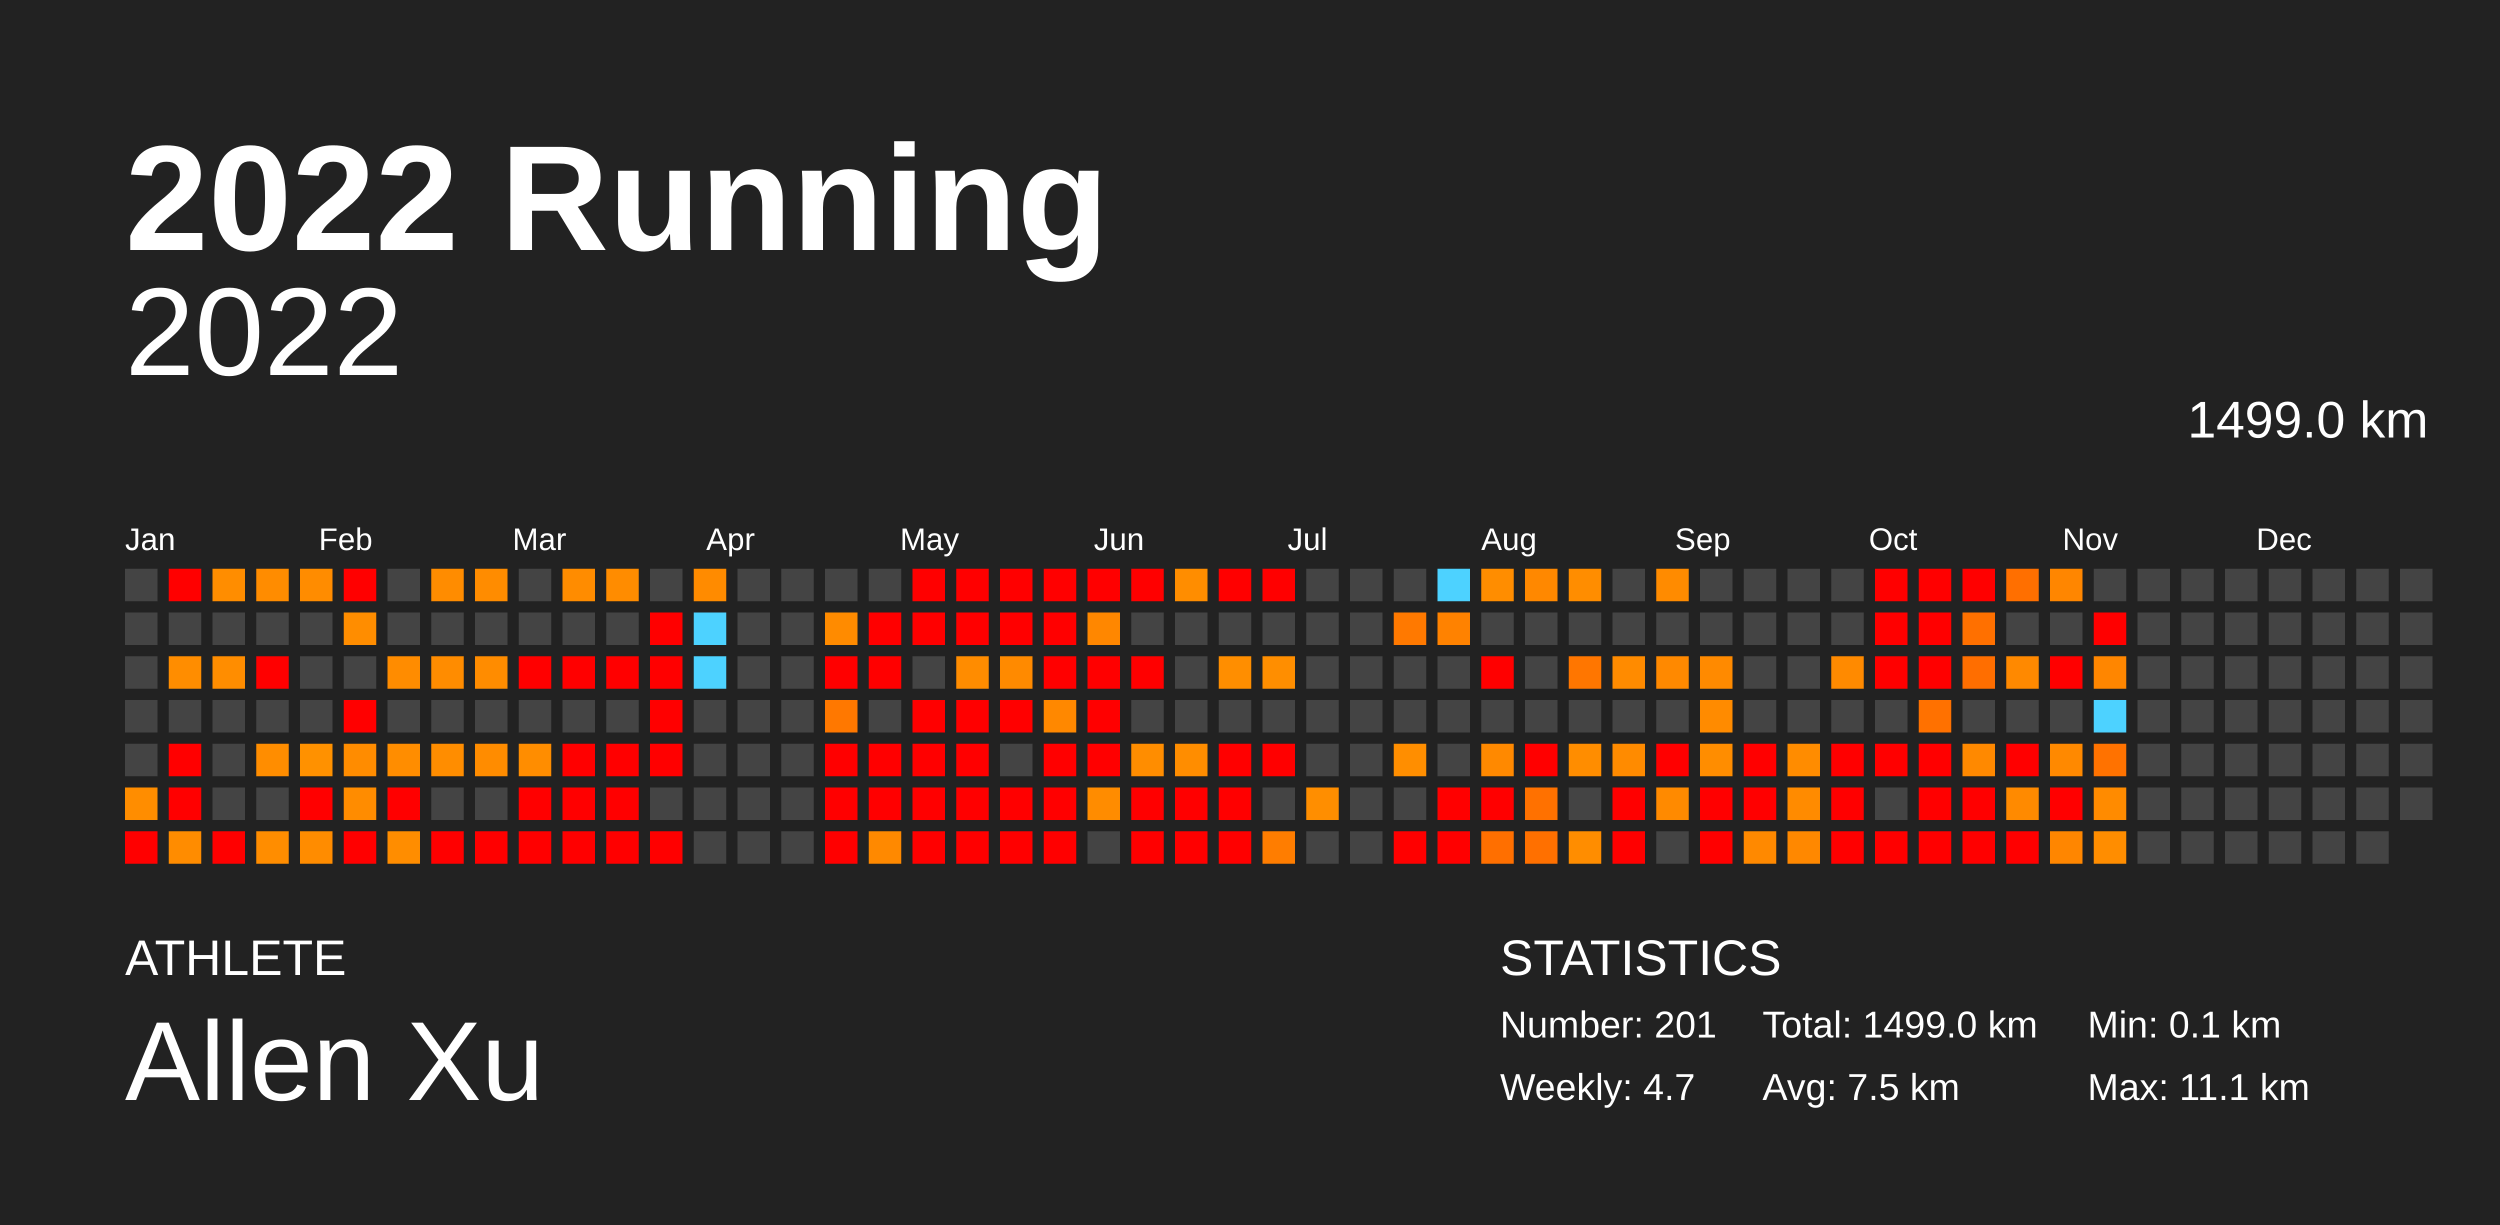
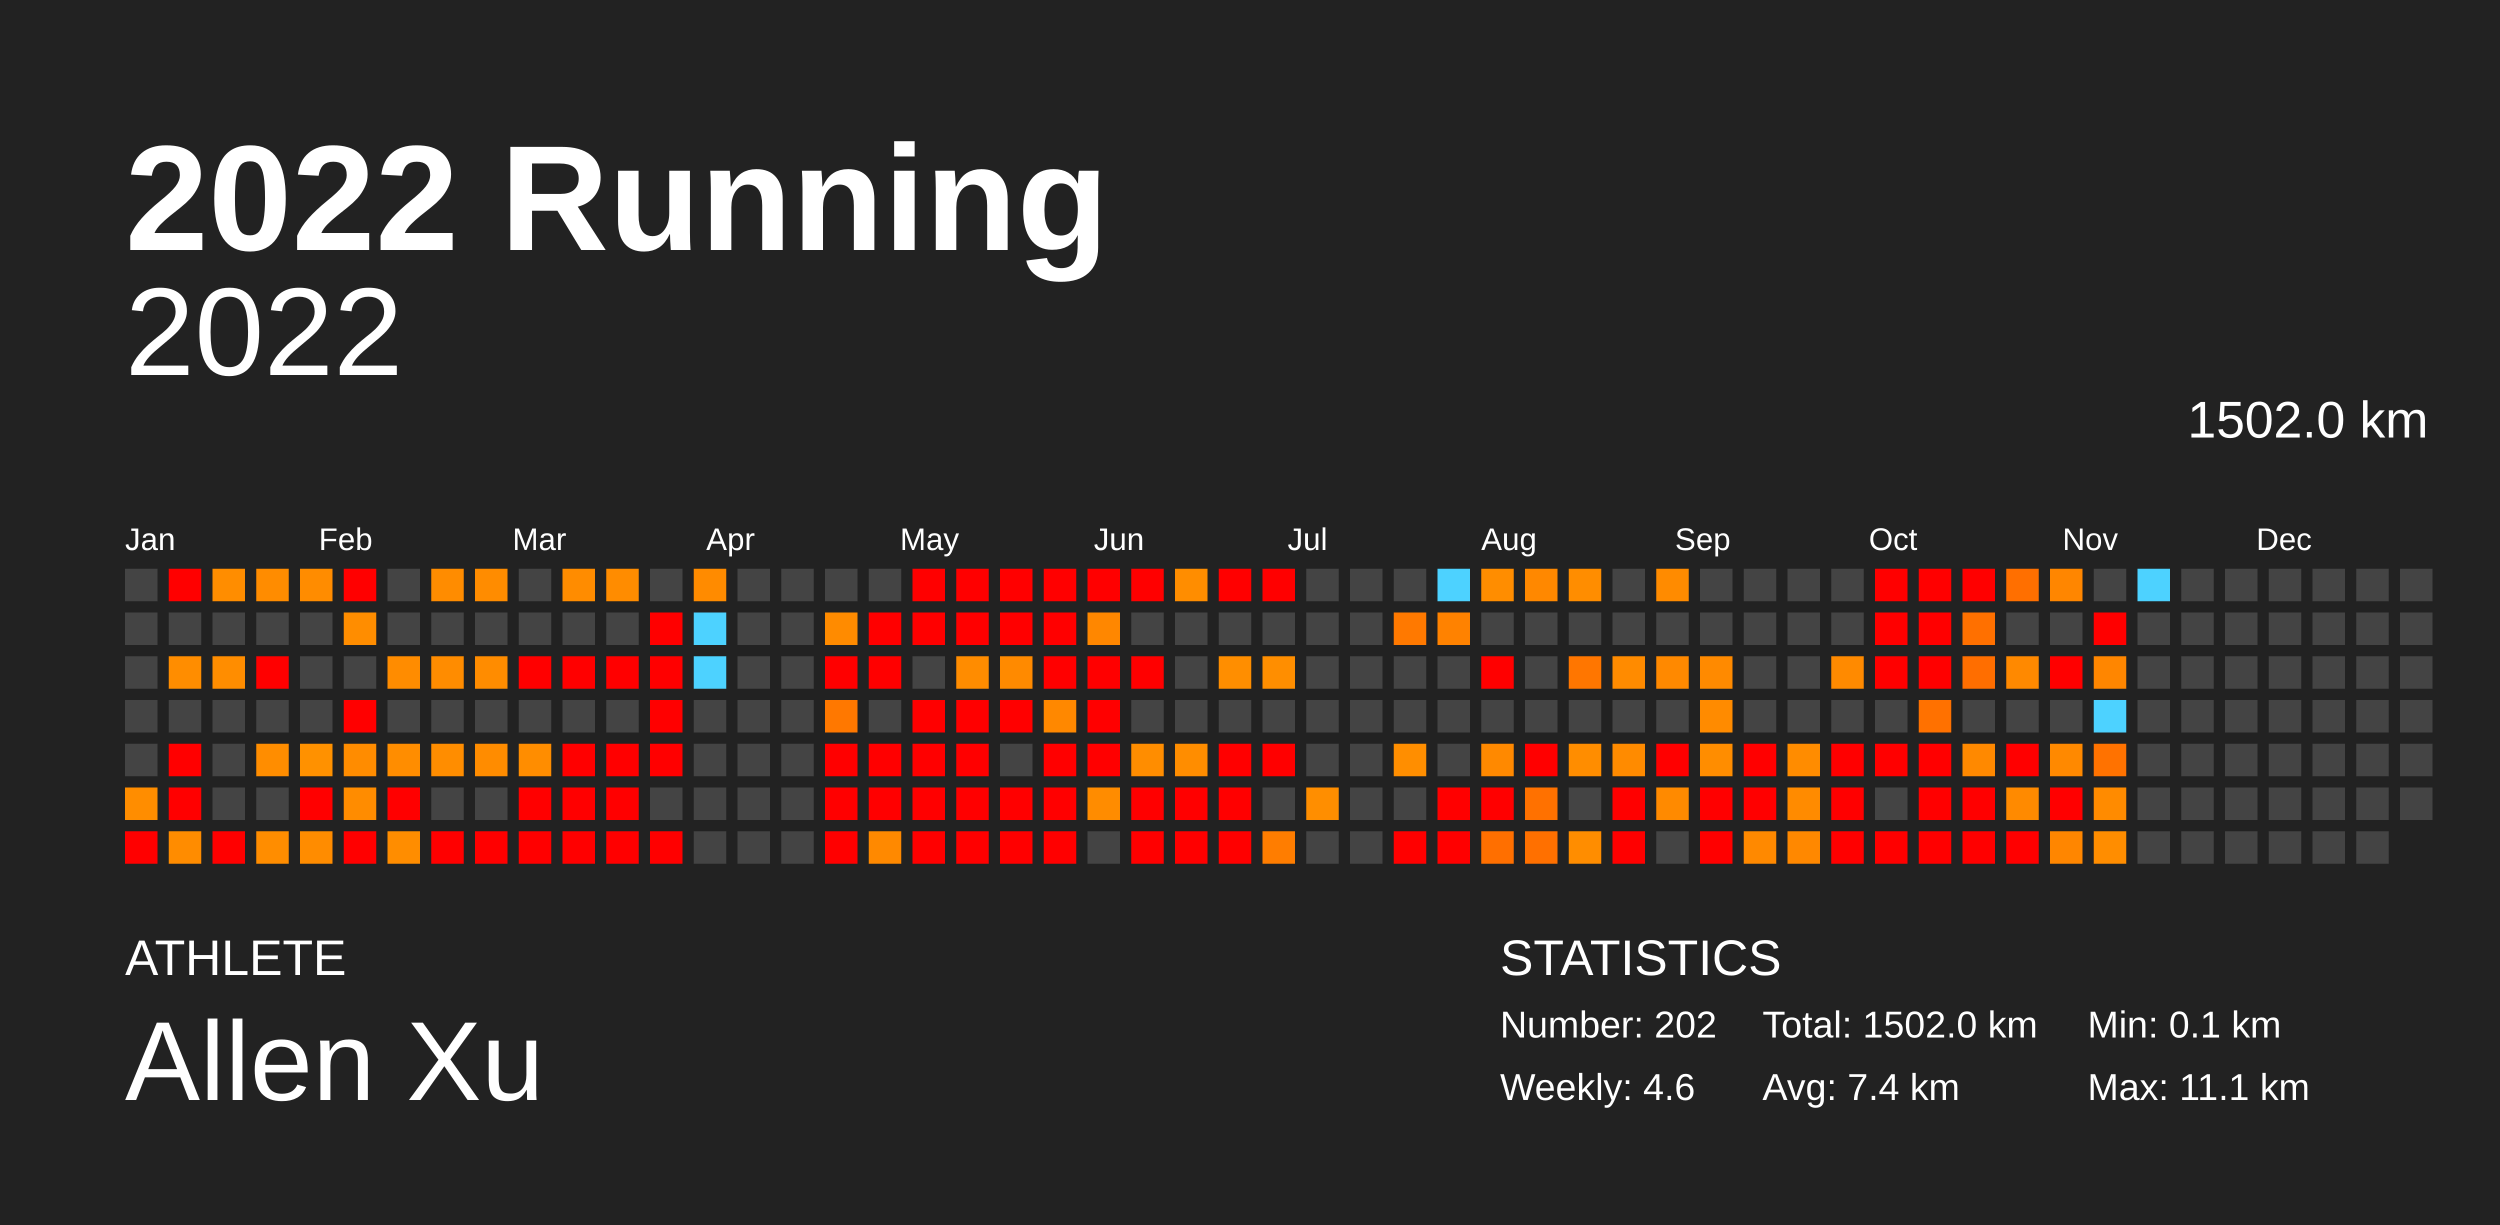
<svg xmlns="http://www.w3.org/2000/svg" baseProfile="full" height="98mm" version="1.1" viewBox="0,0,200,98" width="200mm">
  <defs />
  <rect fill="#222222" height="98" width="200" x="0" y="0" />
  <text fill="#FFFFFF" style="font-size:12px; font-family:Arial; font-weight:bold;" x="10" y="20">2022 Running</text>
  <text fill="#FFFFFF" style="font-size:4px; font-family:Arial" x="10" y="78">ATHLETE</text>
  <text fill="#FFFFFF" style="font-size:9px; font-family:Arial" x="10" y="88">Allen Xu</text>
  <text fill="#FFFFFF" style="font-size:4px; font-family:Arial" x="120" y="78">STATISTICS</text>
-   <text fill="#FFFFFF" style="font-size:3px; font-family:Arial" x="120" y="83">Number: 201</text>
-   <text fill="#FFFFFF" style="font-size:3px; font-family:Arial" x="120" y="88">Weekly: 4.7</text>
-   <text fill="#FFFFFF" style="font-size:3px; font-family:Arial" x="141" y="83">Total: 1499.0 km</text>
-   <text fill="#FFFFFF" style="font-size:3px; font-family:Arial" x="141" y="88">Avg: 7.5 km</text>
+   <text fill="#FFFFFF" style="font-size:3px; font-family:Arial" x="120" y="83">Number: 202</text>
+   <text fill="#FFFFFF" style="font-size:3px; font-family:Arial" x="120" y="88">Weekly: 4.6</text>
+   <text fill="#FFFFFF" style="font-size:3px; font-family:Arial" x="141" y="83">Total: 1502.0 km</text>
+   <text fill="#FFFFFF" style="font-size:3px; font-family:Arial" x="141" y="88">Avg: 7.4 km</text>
  <text fill="#FFFFFF" style="font-size:3px; font-family:Arial" x="167" y="83">Min: 0.1 km</text>
  <text fill="#FFFFFF" style="font-size:3px; font-family:Arial" x="167" y="88">Max: 11.1 km</text>
  <text alignment-baseline="hanging" fill="#FFFFFF" style="font-size:10.0px; font-family:Arial;" x="10" y="30">2022</text>
-   <text alignment-baseline="hanging" fill="#FFFFFF" style="font-size:4.125px; font-family:Arial;" x="175" y="35">1499.0 km</text>
+   <text alignment-baseline="hanging" fill="#FFFFFF" style="font-size:4.125px; font-family:Arial;" x="175" y="35">1502.0 km</text>
  <text fill="#FFFFFF" style="font-size:2.5px; font-family:Arial" x="10.0" y="44">Jan</text>
  <text fill="#FFFFFF" style="font-size:2.5px; font-family:Arial" x="25.5" y="44">Feb</text>
  <text fill="#FFFFFF" style="font-size:2.5px; font-family:Arial" x="41.0" y="44">Mar</text>
  <text fill="#FFFFFF" style="font-size:2.5px; font-family:Arial" x="56.5" y="44">Apr</text>
  <text fill="#FFFFFF" style="font-size:2.5px; font-family:Arial" x="72.0" y="44">May</text>
  <text fill="#FFFFFF" style="font-size:2.5px; font-family:Arial" x="87.5" y="44">Jun</text>
  <text fill="#FFFFFF" style="font-size:2.5px; font-family:Arial" x="103.0" y="44">Jul</text>
  <text fill="#FFFFFF" style="font-size:2.5px; font-family:Arial" x="118.5" y="44">Aug</text>
  <text fill="#FFFFFF" style="font-size:2.5px; font-family:Arial" x="134.0" y="44">Sep</text>
  <text fill="#FFFFFF" style="font-size:2.5px; font-family:Arial" x="149.5" y="44">Oct</text>
  <text fill="#FFFFFF" style="font-size:2.5px; font-family:Arial" x="165.0" y="44">Nov</text>
  <text fill="#FFFFFF" style="font-size:2.5px; font-family:Arial" x="180.5" y="44">Dec</text>
  <rect fill="#444444" height="2.6" width="2.6" x="10.0" y="45.5" />
  <rect fill="#444444" height="2.6" width="2.6" x="10.0" y="49.0" />
  <rect fill="#444444" height="2.6" width="2.6" x="10.0" y="52.5" />
  <rect fill="#444444" height="2.6" width="2.6" x="10.0" y="56.0" />
  <rect fill="#444444" height="2.6" width="2.6" x="10.0" y="59.5" />
  <rect fill="#ff8d00" height="2.6" width="2.6" x="10.0" y="63.0" />
  <rect fill="red" height="2.6" width="2.6" x="10.0" y="66.5" />
  <rect fill="red" height="2.6" width="2.6" x="13.5" y="45.5" />
  <rect fill="#444444" height="2.6" width="2.6" x="13.5" y="49.0" />
  <rect fill="#ff8d00" height="2.6" width="2.6" x="13.5" y="52.5" />
  <rect fill="#444444" height="2.6" width="2.6" x="13.5" y="56.0" />
  <rect fill="red" height="2.6" width="2.6" x="13.5" y="59.5" />
  <rect fill="red" height="2.6" width="2.6" x="13.5" y="63.0" />
  <rect fill="#ff8c00" height="2.6" width="2.6" x="13.5" y="66.5" />
  <rect fill="#ff8d00" height="2.6" width="2.6" x="17.0" y="45.5" />
  <rect fill="#444444" height="2.6" width="2.6" x="17.0" y="49.0" />
  <rect fill="#ff8d00" height="2.6" width="2.6" x="17.0" y="52.5" />
  <rect fill="#444444" height="2.6" width="2.6" x="17.0" y="56.0" />
  <rect fill="#444444" height="2.6" width="2.6" x="17.0" y="59.5" />
  <rect fill="#444444" height="2.6" width="2.6" x="17.0" y="63.0" />
  <rect fill="red" height="2.6" width="2.6" x="17.0" y="66.5" />
  <rect fill="#ff8c00" height="2.6" width="2.6" x="20.5" y="45.5" />
  <rect fill="#444444" height="2.6" width="2.6" x="20.5" y="49.0" />
  <rect fill="red" height="2.6" width="2.6" x="20.5" y="52.5" />
  <rect fill="#444444" height="2.6" width="2.6" x="20.5" y="56.0" />
  <rect fill="#ff8d00" height="2.6" width="2.6" x="20.5" y="59.5" />
  <rect fill="#444444" height="2.6" width="2.6" x="20.5" y="63.0" />
  <rect fill="#ff8d00" height="2.6" width="2.6" x="20.5" y="66.5" />
  <rect fill="#ff8c00" height="2.6" width="2.6" x="24.0" y="45.5" />
  <rect fill="#444444" height="2.6" width="2.6" x="24.0" y="49.0" />
  <rect fill="#444444" height="2.6" width="2.6" x="24.0" y="52.5" />
  <rect fill="#444444" height="2.6" width="2.6" x="24.0" y="56.0" />
  <rect fill="#ff9100" height="2.6" width="2.6" x="24.0" y="59.5" />
  <rect fill="red" height="2.6" width="2.6" x="24.0" y="63.0" />
  <rect fill="#ff8c00" height="2.6" width="2.6" x="24.0" y="66.5" />
  <rect fill="red" height="2.6" width="2.6" x="27.5" y="45.5" />
  <rect fill="#ff8d00" height="2.6" width="2.6" x="27.5" y="49.0" />
  <rect fill="#444444" height="2.6" width="2.6" x="27.5" y="52.5" />
  <rect fill="red" height="2.6" width="2.6" x="27.5" y="56.0" />
  <rect fill="#ff8c00" height="2.6" width="2.6" x="27.5" y="59.5" />
  <rect fill="#ff8c00" height="2.6" width="2.6" x="27.5" y="63.0" />
  <rect fill="red" height="2.6" width="2.6" x="27.5" y="66.5" />
  <rect fill="#444444" height="2.6" width="2.6" x="31.0" y="45.5" />
  <rect fill="#444444" height="2.6" width="2.6" x="31.0" y="49.0" />
  <rect fill="#ff8c00" height="2.6" width="2.6" x="31.0" y="52.5" />
  <rect fill="#444444" height="2.6" width="2.6" x="31.0" y="56.0" />
  <rect fill="#ff8d00" height="2.6" width="2.6" x="31.0" y="59.5" />
  <rect fill="red" height="2.6" width="2.6" x="31.0" y="63.0" />
  <rect fill="#ff8d00" height="2.6" width="2.6" x="31.0" y="66.5" />
  <rect fill="#ff8c00" height="2.6" width="2.6" x="34.5" y="45.5" />
  <rect fill="#444444" height="2.6" width="2.6" x="34.5" y="49.0" />
  <rect fill="#ff8c00" height="2.6" width="2.6" x="34.5" y="52.5" />
  <rect fill="#444444" height="2.6" width="2.6" x="34.5" y="56.0" />
  <rect fill="#ff8d00" height="2.6" width="2.6" x="34.5" y="59.5" />
  <rect fill="#444444" height="2.6" width="2.6" x="34.5" y="63.0" />
  <rect fill="red" height="2.6" width="2.6" x="34.5" y="66.5" />
  <rect fill="#ff8c00" height="2.6" width="2.6" x="38.0" y="45.5" />
  <rect fill="#444444" height="2.6" width="2.6" x="38.0" y="49.0" />
  <rect fill="#ff8c00" height="2.6" width="2.6" x="38.0" y="52.5" />
  <rect fill="#444444" height="2.6" width="2.6" x="38.0" y="56.0" />
  <rect fill="#ff8c00" height="2.6" width="2.6" x="38.0" y="59.5" />
  <rect fill="#444444" height="2.6" width="2.6" x="38.0" y="63.0" />
  <rect fill="red" height="2.6" width="2.6" x="38.0" y="66.5" />
  <rect fill="#444444" height="2.6" width="2.6" x="41.5" y="45.5" />
  <rect fill="#444444" height="2.6" width="2.6" x="41.5" y="49.0" />
  <rect fill="red" height="2.6" width="2.6" x="41.5" y="52.5" />
  <rect fill="#444444" height="2.6" width="2.6" x="41.5" y="56.0" />
  <rect fill="#ff8d00" height="2.6" width="2.6" x="41.5" y="59.5" />
  <rect fill="red" height="2.6" width="2.6" x="41.5" y="63.0" />
  <rect fill="red" height="2.6" width="2.6" x="41.5" y="66.5" />
  <rect fill="#ff8c00" height="2.6" width="2.6" x="45.0" y="45.5" />
  <rect fill="#444444" height="2.6" width="2.6" x="45.0" y="49.0" />
  <rect fill="red" height="2.6" width="2.6" x="45.0" y="52.5" />
  <rect fill="#444444" height="2.6" width="2.6" x="45.0" y="56.0" />
  <rect fill="red" height="2.6" width="2.6" x="45.0" y="59.5" />
  <rect fill="red" height="2.6" width="2.6" x="45.0" y="63.0" />
  <rect fill="red" height="2.6" width="2.6" x="45.0" y="66.5" />
  <rect fill="#ff8c00" height="2.6" width="2.6" x="48.5" y="45.5" />
  <rect fill="#444444" height="2.6" width="2.6" x="48.5" y="49.0" />
  <rect fill="red" height="2.6" width="2.6" x="48.5" y="52.5" />
  <rect fill="#444444" height="2.6" width="2.6" x="48.5" y="56.0" />
  <rect fill="red" height="2.6" width="2.6" x="48.5" y="59.5" />
  <rect fill="red" height="2.6" width="2.6" x="48.5" y="63.0" />
  <rect fill="red" height="2.6" width="2.6" x="48.5" y="66.5" />
  <rect fill="#444444" height="2.6" width="2.6" x="52.0" y="45.5" />
  <rect fill="red" height="2.6" width="2.6" x="52.0" y="49.0" />
  <rect fill="red" height="2.6" width="2.6" x="52.0" y="52.5" />
  <rect fill="red" height="2.6" width="2.6" x="52.0" y="56.0" />
  <rect fill="red" height="2.6" width="2.6" x="52.0" y="59.5" />
  <rect fill="#444444" height="2.6" width="2.6" x="52.0" y="63.0" />
  <rect fill="red" height="2.6" width="2.6" x="52.0" y="66.5" />
  <rect fill="#ff8b00" height="2.6" width="2.6" x="55.5" y="45.5" />
  <rect fill="#4dd2ff" height="2.6" width="2.6" x="55.5" y="49.0" />
  <rect fill="#4dd2ff" height="2.6" width="2.6" x="55.5" y="52.5" />
  <rect fill="#444444" height="2.6" width="2.6" x="55.5" y="56.0" />
  <rect fill="#444444" height="2.6" width="2.6" x="55.5" y="59.5" />
  <rect fill="#444444" height="2.6" width="2.6" x="55.5" y="63.0" />
  <rect fill="#444444" height="2.6" width="2.6" x="55.5" y="66.5" />
  <rect fill="#444444" height="2.6" width="2.6" x="59.0" y="45.5" />
  <rect fill="#444444" height="2.6" width="2.6" x="59.0" y="49.0" />
  <rect fill="#444444" height="2.6" width="2.6" x="59.0" y="52.5" />
  <rect fill="#444444" height="2.6" width="2.6" x="59.0" y="56.0" />
  <rect fill="#444444" height="2.6" width="2.6" x="59.0" y="59.5" />
  <rect fill="#444444" height="2.6" width="2.6" x="59.0" y="63.0" />
  <rect fill="#444444" height="2.6" width="2.6" x="59.0" y="66.5" />
  <rect fill="#444444" height="2.6" width="2.6" x="62.5" y="45.5" />
  <rect fill="#444444" height="2.6" width="2.6" x="62.5" y="49.0" />
  <rect fill="#444444" height="2.6" width="2.6" x="62.5" y="52.5" />
  <rect fill="#444444" height="2.6" width="2.6" x="62.5" y="56.0" />
  <rect fill="#444444" height="2.6" width="2.6" x="62.5" y="59.5" />
  <rect fill="#444444" height="2.6" width="2.6" x="62.5" y="63.0" />
  <rect fill="#444444" height="2.6" width="2.6" x="62.5" y="66.5" />
  <rect fill="#444444" height="2.6" width="2.6" x="66.0" y="45.5" />
  <rect fill="#ff8b00" height="2.6" width="2.6" x="66.0" y="49.0" />
  <rect fill="red" height="2.6" width="2.6" x="66.0" y="52.5" />
  <rect fill="#ff7800" height="2.6" width="2.6" x="66.0" y="56.0" />
  <rect fill="red" height="2.6" width="2.6" x="66.0" y="59.5" />
  <rect fill="red" height="2.6" width="2.6" x="66.0" y="63.0" />
  <rect fill="red" height="2.6" width="2.6" x="66.0" y="66.5" />
  <rect fill="#444444" height="2.6" width="2.6" x="69.5" y="45.5" />
  <rect fill="red" height="2.6" width="2.6" x="69.5" y="49.0" />
  <rect fill="red" height="2.6" width="2.6" x="69.5" y="52.5" />
  <rect fill="#444444" height="2.6" width="2.6" x="69.5" y="56.0" />
  <rect fill="red" height="2.6" width="2.6" x="69.5" y="59.5" />
  <rect fill="red" height="2.6" width="2.6" x="69.5" y="63.0" />
  <rect fill="#ff8900" height="2.6" width="2.6" x="69.5" y="66.5" />
  <rect fill="red" height="2.6" width="2.6" x="73.0" y="45.5" />
  <rect fill="red" height="2.6" width="2.6" x="73.0" y="49.0" />
  <rect fill="#444444" height="2.6" width="2.6" x="73.0" y="52.5" />
  <rect fill="red" height="2.6" width="2.6" x="73.0" y="56.0" />
  <rect fill="red" height="2.6" width="2.6" x="73.0" y="59.5" />
  <rect fill="red" height="2.6" width="2.6" x="73.0" y="63.0" />
  <rect fill="red" height="2.6" width="2.6" x="73.0" y="66.5" />
  <rect fill="red" height="2.6" width="2.6" x="76.5" y="45.5" />
  <rect fill="red" height="2.6" width="2.6" x="76.5" y="49.0" />
  <rect fill="#ff8c00" height="2.6" width="2.6" x="76.5" y="52.5" />
  <rect fill="red" height="2.6" width="2.6" x="76.5" y="56.0" />
  <rect fill="red" height="2.6" width="2.6" x="76.5" y="59.5" />
  <rect fill="red" height="2.6" width="2.6" x="76.5" y="63.0" />
  <rect fill="red" height="2.6" width="2.6" x="76.5" y="66.5" />
  <rect fill="red" height="2.6" width="2.6" x="80.0" y="45.5" />
  <rect fill="red" height="2.6" width="2.6" x="80.0" y="49.0" />
  <rect fill="#ff8a00" height="2.6" width="2.6" x="80.0" y="52.5" />
  <rect fill="red" height="2.6" width="2.6" x="80.0" y="56.0" />
  <rect fill="#444444" height="2.6" width="2.6" x="80.0" y="59.5" />
  <rect fill="red" height="2.6" width="2.6" x="80.0" y="63.0" />
  <rect fill="red" height="2.6" width="2.6" x="80.0" y="66.5" />
  <rect fill="red" height="2.6" width="2.6" x="83.5" y="45.5" />
  <rect fill="red" height="2.6" width="2.6" x="83.5" y="49.0" />
  <rect fill="red" height="2.6" width="2.6" x="83.5" y="52.5" />
  <rect fill="#ff8800" height="2.6" width="2.6" x="83.5" y="56.0" />
  <rect fill="red" height="2.6" width="2.6" x="83.5" y="59.5" />
  <rect fill="red" height="2.6" width="2.6" x="83.5" y="63.0" />
  <rect fill="red" height="2.6" width="2.6" x="83.5" y="66.5" />
  <rect fill="red" height="2.6" width="2.6" x="87.0" y="45.5" />
  <rect fill="#ff8700" height="2.6" width="2.6" x="87.0" y="49.0" />
  <rect fill="red" height="2.6" width="2.6" x="87.0" y="52.5" />
  <rect fill="red" height="2.6" width="2.6" x="87.0" y="56.0" />
  <rect fill="red" height="2.6" width="2.6" x="87.0" y="59.5" />
  <rect fill="#ff8c00" height="2.6" width="2.6" x="87.0" y="63.0" />
  <rect fill="#444444" height="2.6" width="2.6" x="87.0" y="66.5" />
  <rect fill="red" height="2.6" width="2.6" x="90.5" y="45.5" />
  <rect fill="#444444" height="2.6" width="2.6" x="90.5" y="49.0" />
  <rect fill="red" height="2.6" width="2.6" x="90.5" y="52.5" />
  <rect fill="#444444" height="2.6" width="2.6" x="90.5" y="56.0" />
  <rect fill="#ff8d00" height="2.6" width="2.6" x="90.5" y="59.5" />
  <rect fill="red" height="2.6" width="2.6" x="90.5" y="63.0" />
  <rect fill="red" height="2.6" width="2.6" x="90.5" y="66.5" />
  <rect fill="#ff8d00" height="2.6" width="2.6" x="94.0" y="45.5" />
  <rect fill="#444444" height="2.6" width="2.6" x="94.0" y="49.0" />
  <rect fill="#444444" height="2.6" width="2.6" x="94.0" y="52.5" />
  <rect fill="#444444" height="2.6" width="2.6" x="94.0" y="56.0" />
  <rect fill="#ff8d00" height="2.6" width="2.6" x="94.0" y="59.5" />
  <rect fill="red" height="2.6" width="2.6" x="94.0" y="63.0" />
  <rect fill="red" height="2.6" width="2.6" x="94.0" y="66.5" />
  <rect fill="red" height="2.6" width="2.6" x="97.5" y="45.5" />
  <rect fill="#444444" height="2.6" width="2.6" x="97.5" y="49.0" />
  <rect fill="#ff8e00" height="2.6" width="2.6" x="97.5" y="52.5" />
  <rect fill="#444444" height="2.6" width="2.6" x="97.5" y="56.0" />
  <rect fill="red" height="2.6" width="2.6" x="97.5" y="59.5" />
  <rect fill="red" height="2.6" width="2.6" x="97.5" y="63.0" />
  <rect fill="red" height="2.6" width="2.6" x="97.5" y="66.5" />
  <rect fill="red" height="2.6" width="2.6" x="101.0" y="45.5" />
  <rect fill="#444444" height="2.6" width="2.6" x="101.0" y="49.0" />
  <rect fill="#ff8e00" height="2.6" width="2.6" x="101.0" y="52.5" />
  <rect fill="#444444" height="2.6" width="2.6" x="101.0" y="56.0" />
  <rect fill="red" height="2.6" width="2.6" x="101.0" y="59.5" />
  <rect fill="#444444" height="2.6" width="2.6" x="101.0" y="63.0" />
  <rect fill="#ff7d00" height="2.6" width="2.6" x="101.0" y="66.5" />
  <rect fill="#444444" height="2.6" width="2.6" x="104.5" y="45.5" />
  <rect fill="#444444" height="2.6" width="2.6" x="104.5" y="49.0" />
  <rect fill="#444444" height="2.6" width="2.6" x="104.5" y="52.5" />
  <rect fill="#444444" height="2.6" width="2.6" x="104.5" y="56.0" />
  <rect fill="#444444" height="2.6" width="2.6" x="104.5" y="59.5" />
  <rect fill="#ff8e00" height="2.6" width="2.6" x="104.5" y="63.0" />
  <rect fill="#444444" height="2.6" width="2.6" x="104.5" y="66.5" />
  <rect fill="#444444" height="2.6" width="2.6" x="108.0" y="45.5" />
  <rect fill="#444444" height="2.6" width="2.6" x="108.0" y="49.0" />
  <rect fill="#444444" height="2.6" width="2.6" x="108.0" y="52.5" />
  <rect fill="#444444" height="2.6" width="2.6" x="108.0" y="56.0" />
  <rect fill="#444444" height="2.6" width="2.6" x="108.0" y="59.5" />
  <rect fill="#444444" height="2.6" width="2.6" x="108.0" y="63.0" />
  <rect fill="#444444" height="2.6" width="2.6" x="108.0" y="66.5" />
  <rect fill="#444444" height="2.6" width="2.6" x="111.5" y="45.5" />
  <rect fill="#ff7900" height="2.6" width="2.6" x="111.5" y="49.0" />
  <rect fill="#444444" height="2.6" width="2.6" x="111.5" y="52.5" />
  <rect fill="#444444" height="2.6" width="2.6" x="111.5" y="56.0" />
  <rect fill="#ff8e00" height="2.6" width="2.6" x="111.5" y="59.5" />
  <rect fill="#444444" height="2.6" width="2.6" x="111.5" y="63.0" />
  <rect fill="red" height="2.6" width="2.6" x="111.5" y="66.5" />
  <rect fill="#4dd2ff" height="2.6" width="2.6" x="115.0" y="45.5" />
  <rect fill="#ff8200" height="2.6" width="2.6" x="115.0" y="49.0" />
  <rect fill="#444444" height="2.6" width="2.6" x="115.0" y="52.5" />
  <rect fill="#444444" height="2.6" width="2.6" x="115.0" y="56.0" />
  <rect fill="#444444" height="2.6" width="2.6" x="115.0" y="59.5" />
  <rect fill="red" height="2.6" width="2.6" x="115.0" y="63.0" />
  <rect fill="red" height="2.6" width="2.6" x="115.0" y="66.5" />
  <rect fill="#ff8d00" height="2.6" width="2.6" x="118.5" y="45.5" />
  <rect fill="#444444" height="2.6" width="2.6" x="118.5" y="49.0" />
  <rect fill="red" height="2.6" width="2.6" x="118.5" y="52.5" />
  <rect fill="#444444" height="2.6" width="2.6" x="118.5" y="56.0" />
  <rect fill="#ff8900" height="2.6" width="2.6" x="118.5" y="59.5" />
  <rect fill="red" height="2.6" width="2.6" x="118.5" y="63.0" />
  <rect fill="#ff6f00" height="2.6" width="2.6" x="118.5" y="66.5" />
  <rect fill="#ff8800" height="2.6" width="2.6" x="122.0" y="45.5" />
  <rect fill="#444444" height="2.6" width="2.6" x="122.0" y="49.0" />
  <rect fill="#444444" height="2.6" width="2.6" x="122.0" y="52.5" />
  <rect fill="#444444" height="2.6" width="2.6" x="122.0" y="56.0" />
  <rect fill="red" height="2.6" width="2.6" x="122.0" y="59.5" />
  <rect fill="#ff7100" height="2.6" width="2.6" x="122.0" y="63.0" />
  <rect fill="#ff7000" height="2.6" width="2.6" x="122.0" y="66.5" />
  <rect fill="#ff8d00" height="2.6" width="2.6" x="125.5" y="45.5" />
  <rect fill="#444444" height="2.6" width="2.6" x="125.5" y="49.0" />
  <rect fill="#ff7600" height="2.6" width="2.6" x="125.5" y="52.5" />
  <rect fill="#444444" height="2.6" width="2.6" x="125.5" y="56.0" />
  <rect fill="#ff8d00" height="2.6" width="2.6" x="125.5" y="59.5" />
  <rect fill="#444444" height="2.6" width="2.6" x="125.5" y="63.0" />
  <rect fill="#ff8d00" height="2.6" width="2.6" x="125.5" y="66.5" />
  <rect fill="#444444" height="2.6" width="2.6" x="129.0" y="45.5" />
  <rect fill="#444444" height="2.6" width="2.6" x="129.0" y="49.0" />
  <rect fill="#ff8b00" height="2.6" width="2.6" x="129.0" y="52.5" />
  <rect fill="#444444" height="2.6" width="2.6" x="129.0" y="56.0" />
  <rect fill="#ff8b00" height="2.6" width="2.6" x="129.0" y="59.5" />
  <rect fill="red" height="2.6" width="2.6" x="129.0" y="63.0" />
  <rect fill="red" height="2.6" width="2.6" x="129.0" y="66.5" />
  <rect fill="#ff8b00" height="2.6" width="2.6" x="132.5" y="45.5" />
  <rect fill="#444444" height="2.6" width="2.6" x="132.5" y="49.0" />
  <rect fill="#ff8900" height="2.6" width="2.6" x="132.5" y="52.5" />
  <rect fill="#444444" height="2.6" width="2.6" x="132.5" y="56.0" />
  <rect fill="red" height="2.6" width="2.6" x="132.5" y="59.5" />
  <rect fill="#ff8a00" height="2.6" width="2.6" x="132.5" y="63.0" />
  <rect fill="#444444" height="2.6" width="2.6" x="132.5" y="66.5" />
  <rect fill="#444444" height="2.6" width="2.6" x="136.0" y="45.5" />
  <rect fill="#444444" height="2.6" width="2.6" x="136.0" y="49.0" />
  <rect fill="#ff8a00" height="2.6" width="2.6" x="136.0" y="52.5" />
  <rect fill="#ff8b00" height="2.6" width="2.6" x="136.0" y="56.0" />
  <rect fill="#ff8d00" height="2.6" width="2.6" x="136.0" y="59.5" />
  <rect fill="red" height="2.6" width="2.6" x="136.0" y="63.0" />
  <rect fill="red" height="2.6" width="2.6" x="136.0" y="66.5" />
  <rect fill="#444444" height="2.6" width="2.6" x="139.5" y="45.5" />
  <rect fill="#444444" height="2.6" width="2.6" x="139.5" y="49.0" />
  <rect fill="#444444" height="2.6" width="2.6" x="139.5" y="52.5" />
  <rect fill="#444444" height="2.6" width="2.6" x="139.5" y="56.0" />
  <rect fill="red" height="2.6" width="2.6" x="139.5" y="59.5" />
  <rect fill="red" height="2.6" width="2.6" x="139.5" y="63.0" />
  <rect fill="#ff8900" height="2.6" width="2.6" x="139.5" y="66.5" />
  <rect fill="#444444" height="2.6" width="2.6" x="143.0" y="45.5" />
  <rect fill="#444444" height="2.6" width="2.6" x="143.0" y="49.0" />
  <rect fill="#444444" height="2.6" width="2.6" x="143.0" y="52.5" />
  <rect fill="#444444" height="2.6" width="2.6" x="143.0" y="56.0" />
  <rect fill="#ff8c00" height="2.6" width="2.6" x="143.0" y="59.5" />
  <rect fill="#ff8b00" height="2.6" width="2.6" x="143.0" y="63.0" />
  <rect fill="#ff8800" height="2.6" width="2.6" x="143.0" y="66.5" />
  <rect fill="#444444" height="2.6" width="2.6" x="146.5" y="45.5" />
  <rect fill="#444444" height="2.6" width="2.6" x="146.5" y="49.0" />
  <rect fill="#ff8a00" height="2.6" width="2.6" x="146.5" y="52.5" />
  <rect fill="#444444" height="2.6" width="2.6" x="146.5" y="56.0" />
  <rect fill="red" height="2.6" width="2.6" x="146.5" y="59.5" />
  <rect fill="red" height="2.6" width="2.6" x="146.5" y="63.0" />
  <rect fill="red" height="2.6" width="2.6" x="146.5" y="66.5" />
  <rect fill="red" height="2.6" width="2.6" x="150.0" y="45.5" />
  <rect fill="red" height="2.6" width="2.6" x="150.0" y="49.0" />
  <rect fill="red" height="2.6" width="2.6" x="150.0" y="52.5" />
  <rect fill="#444444" height="2.6" width="2.6" x="150.0" y="56.0" />
  <rect fill="red" height="2.6" width="2.6" x="150.0" y="59.5" />
  <rect fill="#444444" height="2.6" width="2.6" x="150.0" y="63.0" />
  <rect fill="red" height="2.6" width="2.6" x="150.0" y="66.5" />
  <rect fill="red" height="2.6" width="2.6" x="153.5" y="45.5" />
  <rect fill="red" height="2.6" width="2.6" x="153.5" y="49.0" />
  <rect fill="red" height="2.6" width="2.6" x="153.5" y="52.5" />
  <rect fill="#ff7100" height="2.6" width="2.6" x="153.5" y="56.0" />
  <rect fill="red" height="2.6" width="2.6" x="153.5" y="59.5" />
  <rect fill="red" height="2.6" width="2.6" x="153.5" y="63.0" />
  <rect fill="red" height="2.6" width="2.6" x="153.5" y="66.5" />
  <rect fill="red" height="2.6" width="2.6" x="157.0" y="45.5" />
  <rect fill="#ff7000" height="2.6" width="2.6" x="157.0" y="49.0" />
  <rect fill="#ff6e00" height="2.6" width="2.6" x="157.0" y="52.5" />
  <rect fill="#444444" height="2.6" width="2.6" x="157.0" y="56.0" />
  <rect fill="#ff8900" height="2.6" width="2.6" x="157.0" y="59.5" />
  <rect fill="red" height="2.6" width="2.6" x="157.0" y="63.0" />
  <rect fill="red" height="2.6" width="2.6" x="157.0" y="66.5" />
  <rect fill="#ff6f00" height="2.6" width="2.6" x="160.5" y="45.5" />
  <rect fill="#444444" height="2.6" width="2.6" x="160.5" y="49.0" />
  <rect fill="#ff8900" height="2.6" width="2.6" x="160.5" y="52.5" />
  <rect fill="#444444" height="2.6" width="2.6" x="160.5" y="56.0" />
  <rect fill="red" height="2.6" width="2.6" x="160.5" y="59.5" />
  <rect fill="#ff8a00" height="2.6" width="2.6" x="160.5" y="63.0" />
  <rect fill="red" height="2.6" width="2.6" x="160.5" y="66.5" />
  <rect fill="#ff8600" height="2.6" width="2.6" x="164.0" y="45.5" />
  <rect fill="#444444" height="2.6" width="2.6" x="164.0" y="49.0" />
  <rect fill="red" height="2.6" width="2.6" x="164.0" y="52.5" />
  <rect fill="#444444" height="2.6" width="2.6" x="164.0" y="56.0" />
  <rect fill="#ff8900" height="2.6" width="2.6" x="164.0" y="59.5" />
  <rect fill="red" height="2.6" width="2.6" x="164.0" y="63.0" />
  <rect fill="#ff8600" height="2.6" width="2.6" x="164.0" y="66.5" />
  <rect fill="#444444" height="2.6" width="2.6" x="167.5" y="45.5" />
  <rect fill="red" height="2.6" width="2.6" x="167.5" y="49.0" />
  <rect fill="#ff8600" height="2.6" width="2.6" x="167.5" y="52.5" />
  <rect fill="#4dd2ff" height="2.6" width="2.6" x="167.5" y="56.0" />
  <rect fill="#ff7200" height="2.6" width="2.6" x="167.5" y="59.5" />
  <rect fill="#ff8b00" height="2.6" width="2.6" x="167.5" y="63.0" />
  <rect fill="#ff8d00" height="2.6" width="2.6" x="167.5" y="66.5" />
-   <rect fill="#444444" height="2.6" width="2.6" x="171.0" y="45.5" />
+   <rect fill="#4dd2ff" height="2.6" width="2.6" x="171.0" y="45.5" />
  <rect fill="#444444" height="2.6" width="2.6" x="171.0" y="49.0" />
  <rect fill="#444444" height="2.6" width="2.6" x="171.0" y="52.5" />
  <rect fill="#444444" height="2.6" width="2.6" x="171.0" y="56.0" />
  <rect fill="#444444" height="2.6" width="2.6" x="171.0" y="59.5" />
  <rect fill="#444444" height="2.6" width="2.6" x="171.0" y="63.0" />
  <rect fill="#444444" height="2.6" width="2.6" x="171.0" y="66.5" />
  <rect fill="#444444" height="2.6" width="2.6" x="174.5" y="45.5" />
  <rect fill="#444444" height="2.6" width="2.6" x="174.5" y="49.0" />
  <rect fill="#444444" height="2.6" width="2.6" x="174.5" y="52.5" />
  <rect fill="#444444" height="2.6" width="2.6" x="174.5" y="56.0" />
  <rect fill="#444444" height="2.6" width="2.6" x="174.5" y="59.5" />
  <rect fill="#444444" height="2.6" width="2.6" x="174.5" y="63.0" />
  <rect fill="#444444" height="2.6" width="2.6" x="174.5" y="66.5" />
  <rect fill="#444444" height="2.6" width="2.6" x="178.0" y="45.5" />
  <rect fill="#444444" height="2.6" width="2.6" x="178.0" y="49.0" />
  <rect fill="#444444" height="2.6" width="2.6" x="178.0" y="52.5" />
  <rect fill="#444444" height="2.6" width="2.6" x="178.0" y="56.0" />
  <rect fill="#444444" height="2.6" width="2.6" x="178.0" y="59.5" />
  <rect fill="#444444" height="2.6" width="2.6" x="178.0" y="63.0" />
  <rect fill="#444444" height="2.6" width="2.6" x="178.0" y="66.5" />
  <rect fill="#444444" height="2.6" width="2.6" x="181.5" y="45.5" />
  <rect fill="#444444" height="2.6" width="2.6" x="181.5" y="49.0" />
  <rect fill="#444444" height="2.6" width="2.6" x="181.5" y="52.5" />
  <rect fill="#444444" height="2.6" width="2.6" x="181.5" y="56.0" />
  <rect fill="#444444" height="2.6" width="2.6" x="181.5" y="59.5" />
  <rect fill="#444444" height="2.6" width="2.6" x="181.5" y="63.0" />
  <rect fill="#444444" height="2.6" width="2.6" x="181.5" y="66.5" />
  <rect fill="#444444" height="2.6" width="2.6" x="185.0" y="45.5" />
  <rect fill="#444444" height="2.6" width="2.6" x="185.0" y="49.0" />
  <rect fill="#444444" height="2.6" width="2.6" x="185.0" y="52.5" />
  <rect fill="#444444" height="2.6" width="2.6" x="185.0" y="56.0" />
  <rect fill="#444444" height="2.6" width="2.6" x="185.0" y="59.5" />
  <rect fill="#444444" height="2.6" width="2.6" x="185.0" y="63.0" />
  <rect fill="#444444" height="2.6" width="2.6" x="185.0" y="66.5" />
  <rect fill="#444444" height="2.6" width="2.6" x="188.5" y="45.5" />
  <rect fill="#444444" height="2.6" width="2.6" x="188.5" y="49.0" />
  <rect fill="#444444" height="2.6" width="2.6" x="188.5" y="52.5" />
  <rect fill="#444444" height="2.6" width="2.6" x="188.5" y="56.0" />
  <rect fill="#444444" height="2.6" width="2.6" x="188.5" y="59.5" />
  <rect fill="#444444" height="2.6" width="2.6" x="188.5" y="63.0" />
  <rect fill="#444444" height="2.6" width="2.6" x="188.5" y="66.5" />
  <rect fill="#444444" height="2.6" width="2.6" x="192.0" y="45.5" />
  <rect fill="#444444" height="2.6" width="2.6" x="192.0" y="49.0" />
  <rect fill="#444444" height="2.6" width="2.6" x="192.0" y="52.5" />
  <rect fill="#444444" height="2.6" width="2.6" x="192.0" y="56.0" />
  <rect fill="#444444" height="2.6" width="2.6" x="192.0" y="59.5" />
  <rect fill="#444444" height="2.6" width="2.6" x="192.0" y="63.0" />
</svg>
